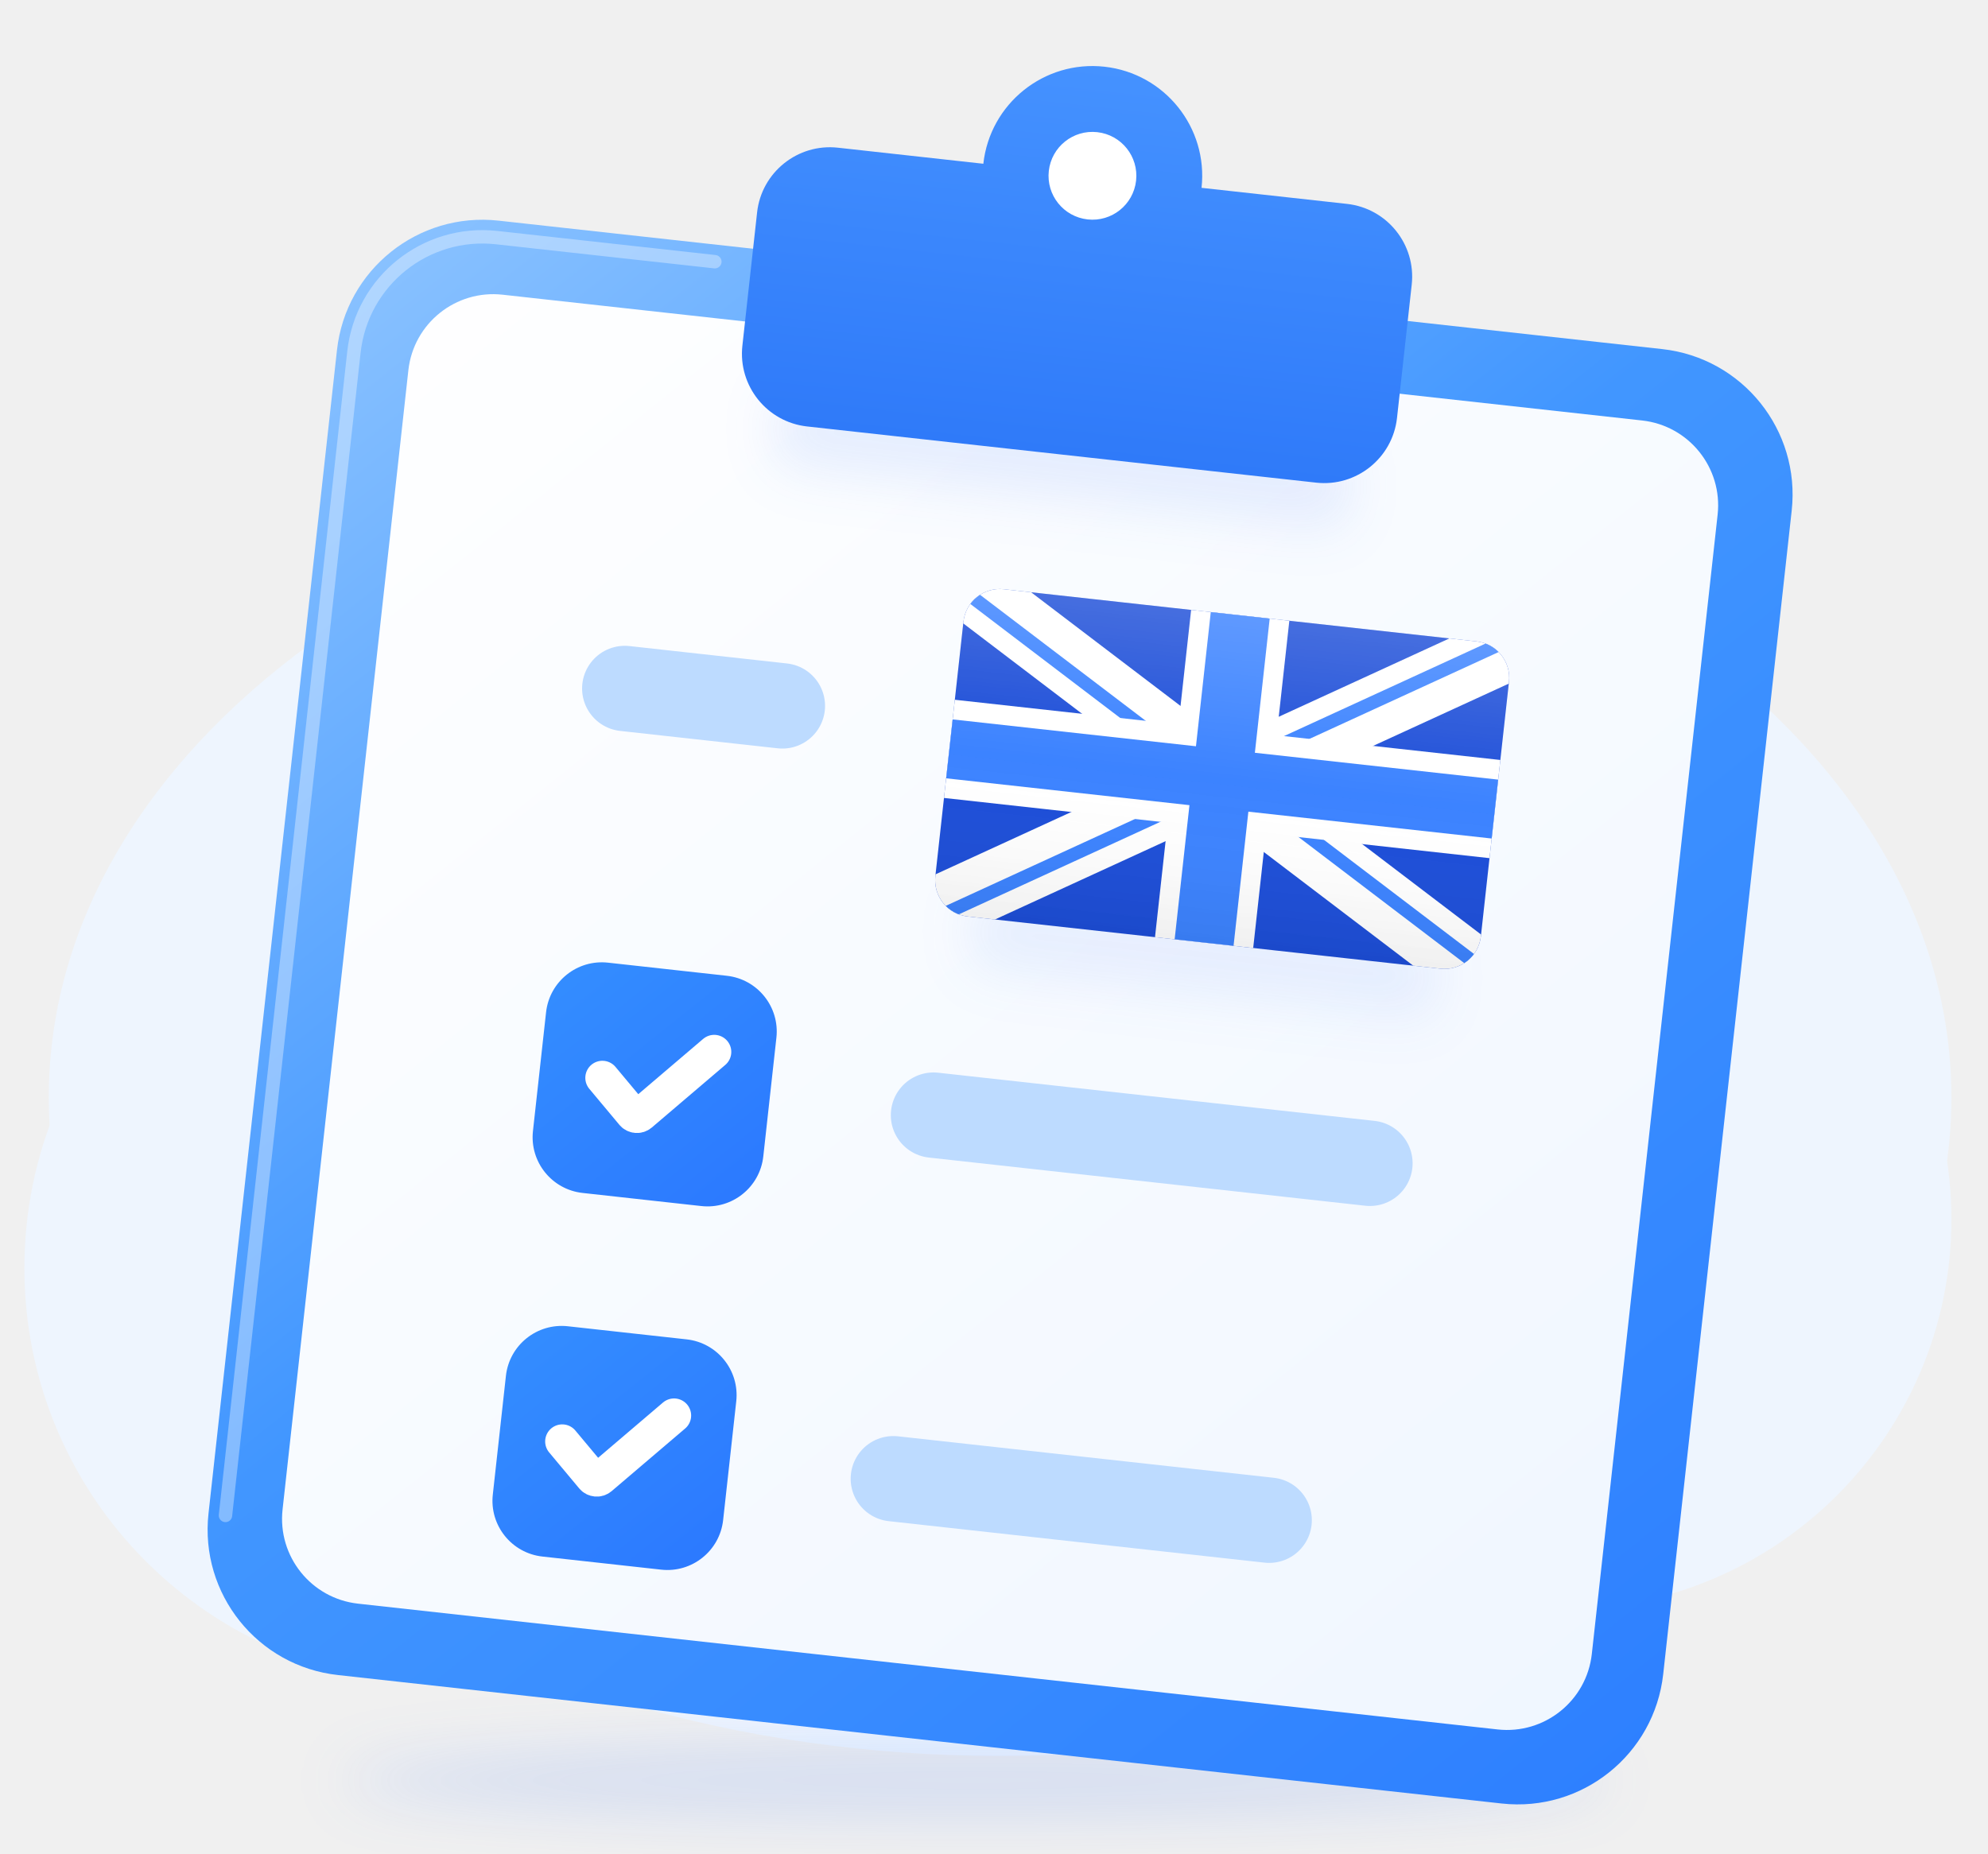
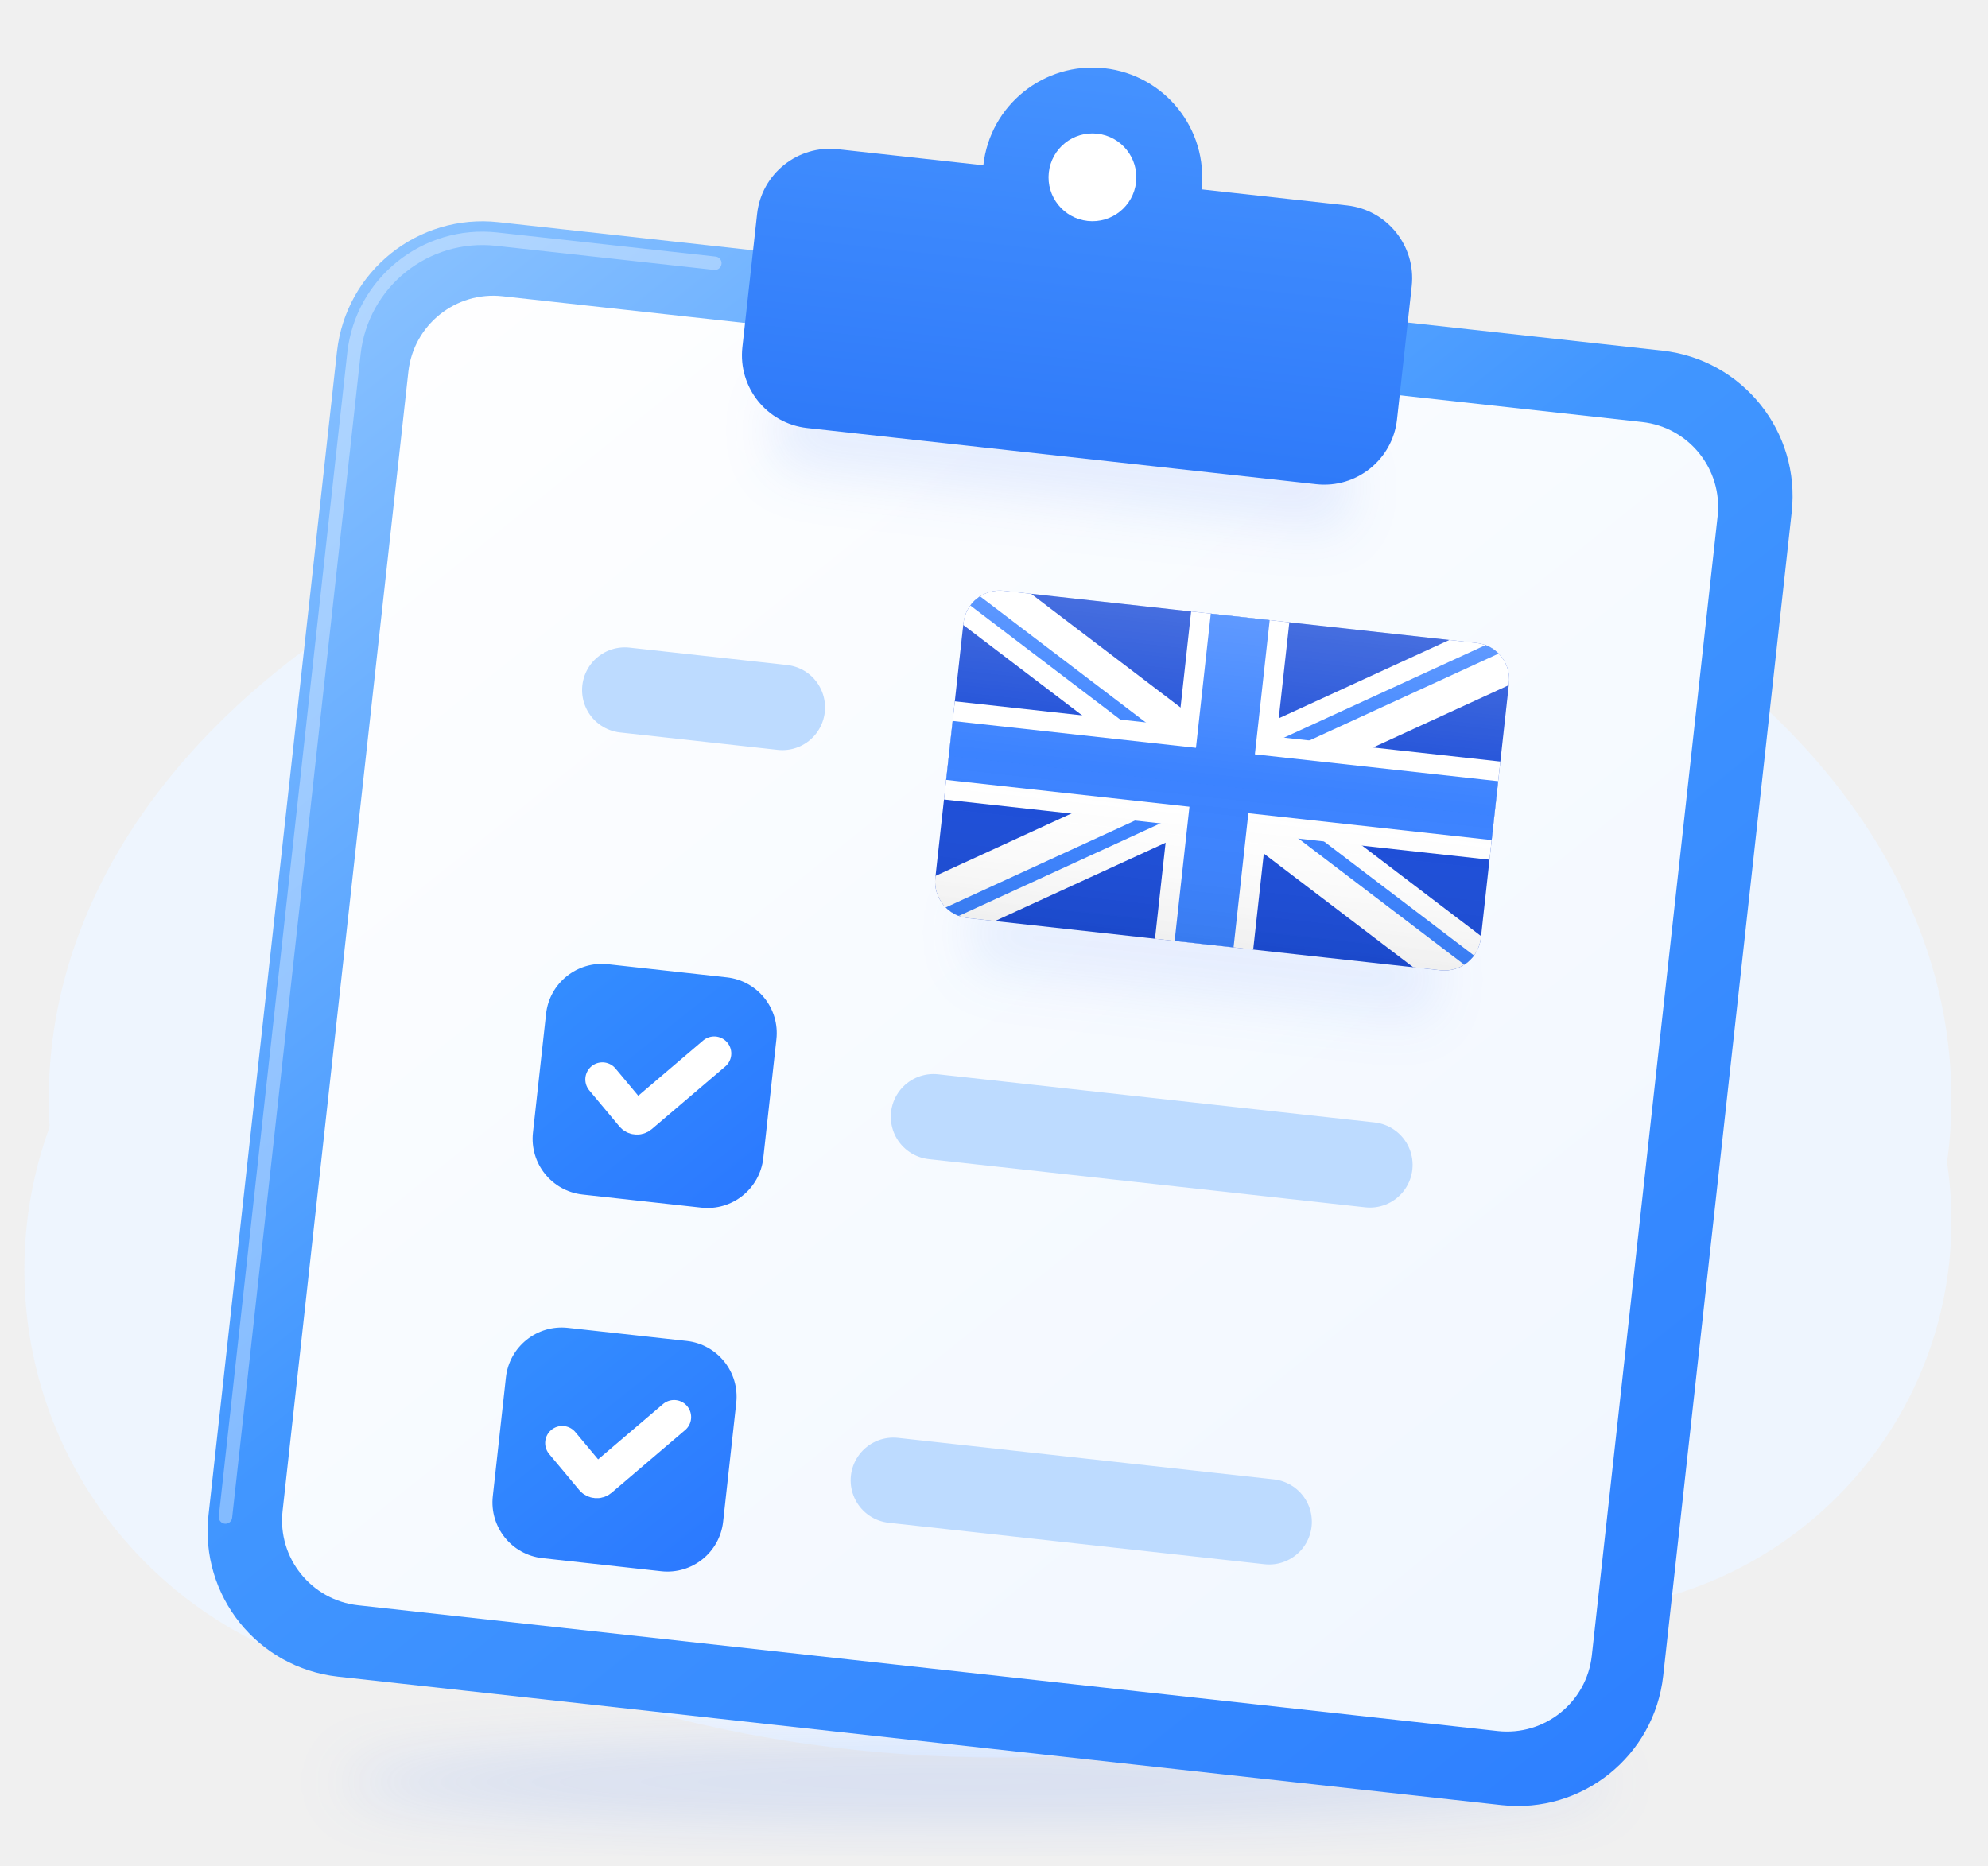
- <svg xmlns="http://www.w3.org/2000/svg" viewBox="0 0 163 152" width="163" height="152">
+ <svg xmlns="http://www.w3.org/2000/svg" viewBox="0.00 0.00 163.00 152.75" width="163" height="153">
  <defs>
    <filter id="sfuma-ombra" filterUnits="userSpaceOnUse" x="0" y="0" width="163" height="152">
      <feGaussianBlur stdDeviation="2.4" />
    </filter>
    <linearGradient id="tavola-luce" gradientUnits="userSpaceOnUse" x1="22" y1="23" x2="142" y2="143">
      <stop offset="0" stop-color="#8DC4FF" />
      <stop offset="0.45" stop-color="#4196FF" />
      <stop offset="1" stop-color="#2D7FFF" />
    </linearGradient>
    <linearGradient id="foglio-luce" gradientUnits="userSpaceOnUse" x1="22" y1="23" x2="142" y2="143">
      <stop offset="0" stop-color="#FFFFFF" />
      <stop offset="1" stop-color="#EFF6FF" />
    </linearGradient>
    <linearGradient id="fermaglio-luce" gradientUnits="userSpaceOnUse" x1="0" y1="5" x2="0" y2="37">
      <stop offset="0" stop-color="#4592FF" />
      <stop offset="1" stop-color="#2F7AF9" />
    </linearGradient>
    <linearGradient id="casella-1-luce" gradientUnits="userSpaceOnUse" x1="45" y1="82.5" x2="64" y2="101.5">
      <stop offset="0" stop-color="#348EFF" />
      <stop offset="1" stop-color="#2B78FF" />
    </linearGradient>
    <linearGradient id="casella-2-luce" gradientUnits="userSpaceOnUse" x1="45" y1="112.5" x2="64" y2="131.5">
      <stop offset="0" stop-color="#348EFF" />
      <stop offset="1" stop-color="#2B78FF" />
    </linearGradient>
    <clipPath id="bandiera-forma">
      <rect width="45" height="27" rx="3" />
    </clipPath>
    <clipPath id="bandiera-controcambio">
      <path d="M22.5 13.5 H45 V27 Z V27 H0 Z H0 V0 Z V0 H45 Z" />
    </clipPath>
    <linearGradient id="bandiera-lucentezza" gradientUnits="userSpaceOnUse" x1="0" y1="0" x2="0" y2="27">
      <stop offset="0" stop-color="#FFFFFF" stop-opacity="0.18" />
      <stop offset="0.5" stop-color="#FFFFFF" stop-opacity="0" />
      <stop offset="1" stop-color="#000000" stop-opacity="0.06" />
    </linearGradient>
  </defs>
  <g id="nuvola" fill="#EEF5FE">
    <ellipse cx="82" cy="90" rx="78" ry="54" />
    <circle cx="36" cy="104" r="34" />
    <circle cx="128" cy="100" r="32" />
  </g>
  <ellipse id="ombra" cx="80" cy="146" rx="52" ry="3.2" fill="#316DF6" opacity="0.14" filter="url(#sfuma-ombra)" />
  <g id="portablocco" transform="rotate(6.3 82 83)">
    <rect id="tavola" x="22" y="23" width="120" height="120" rx="12" fill="url(#tavola-luce)" />
    <path id="tavola-filo" d="M23.4 131 V35 A10.6 10.6 0 0 1 34 24.4 H52" fill="none" stroke="#FFFFFF" stroke-opacity="0.35" stroke-width="1.1" stroke-linecap="round" />
    <rect id="foglio" x="28" y="29" width="108" height="108" rx="7" fill="url(#foglio-luce)" />
    <rect id="fermaglio-ombra" x="58" y="35" width="48" height="4.5" rx="2.2" fill="#316DF6" opacity="0.16" filter="url(#sfuma-ombra)" />
    <g id="fermaglio">
      <circle id="fermaglio-anello" cx="82" cy="14" r="9" fill="url(#fermaglio-luce)" />
      <path id="fermaglio-linguetta" d="M61 14 L103 14 C106.31 14 109 16.69 109 20 L109 31 C109 34.31 106.31 37 103 37 L61 37 C57.69 37 55 34.31 55 31 L55 20 C55 16.69 57.69 14 61 14 Z" fill="url(#fermaglio-luce)" />
      <circle id="fermaglio-foro" cx="82" cy="14" r="3.6" fill="#FFFFFF" />
    </g>
    <g id="righe-testo" stroke="#BDDBFF" stroke-width="7" stroke-linecap="round">
      <path id="riga-1" d="M48.5 60 H61.5" />
      <path id="riga-2" d="M77.5 92 H113.5" />
      <path id="riga-3" d="M77.5 122 H108.5" />
    </g>
    <g id="casella-1">
      <rect id="casella-1-fondo" x="45" y="82.5" width="19" height="19" rx="4.6" fill="url(#casella-1-luce)" />
      <path id="casella-1-spunta" d="M50.18 91.94 L52.95 94.6 C53.14 94.79 53.45 94.78 53.63 94.59 L59.06 88.82" fill="none" stroke="#FFFFFF" stroke-width="2.8" stroke-linecap="round" stroke-linejoin="round" />
    </g>
    <g id="casella-2">
      <rect id="casella-2-fondo" x="45" y="112.5" width="19" height="19" rx="4.6" fill="url(#casella-2-luce)" />
      <path id="casella-2-spunta" d="M50.18 121.94 L52.95 124.6 C53.14 124.79 53.45 124.78 53.63 124.59 L59.06 118.82" fill="none" stroke="#FFFFFF" stroke-width="2.8" stroke-linecap="round" stroke-linejoin="round" />
    </g>
    <rect id="bandiera-ombra" x="78.5" y="74.5" width="39" height="4" rx="2" fill="#316DF6" opacity="0.14" filter="url(#sfuma-ombra)" />
    <g id="bandiera" transform="matrix(1 0 0 1 75.5 48.5)">
      <g clip-path="url(#bandiera-forma)">
        <rect id="bandiera-campo" width="45" height="27" fill="#1D4ED8" />
        <path id="bandiera-diagonali-bianche" d="M0 0 L45 27 M45 0 L0 27" stroke="#FFFFFF" stroke-width="5.4" />
        <path id="bandiera-diagonali-rosse" d="M0 0 L45 27 M45 0 L0 27" stroke="#3C83FF" stroke-width="2.16" clip-path="url(#bandiera-controcambio)" />
        <path id="bandiera-croce-bianca" d="M22.5 0 V27 M0 13.5 H45" stroke="#FFFFFF" stroke-width="8.1" />
        <path id="bandiera-croce-rossa" d="M22.5 0 V27 M0 13.5 H45" stroke="#3C83FF" stroke-width="4.86" />
        <rect id="bandiera-lucentezza" width="45" height="27" fill="url(#bandiera-lucentezza)" />
      </g>
    </g>
  </g>
</svg>
